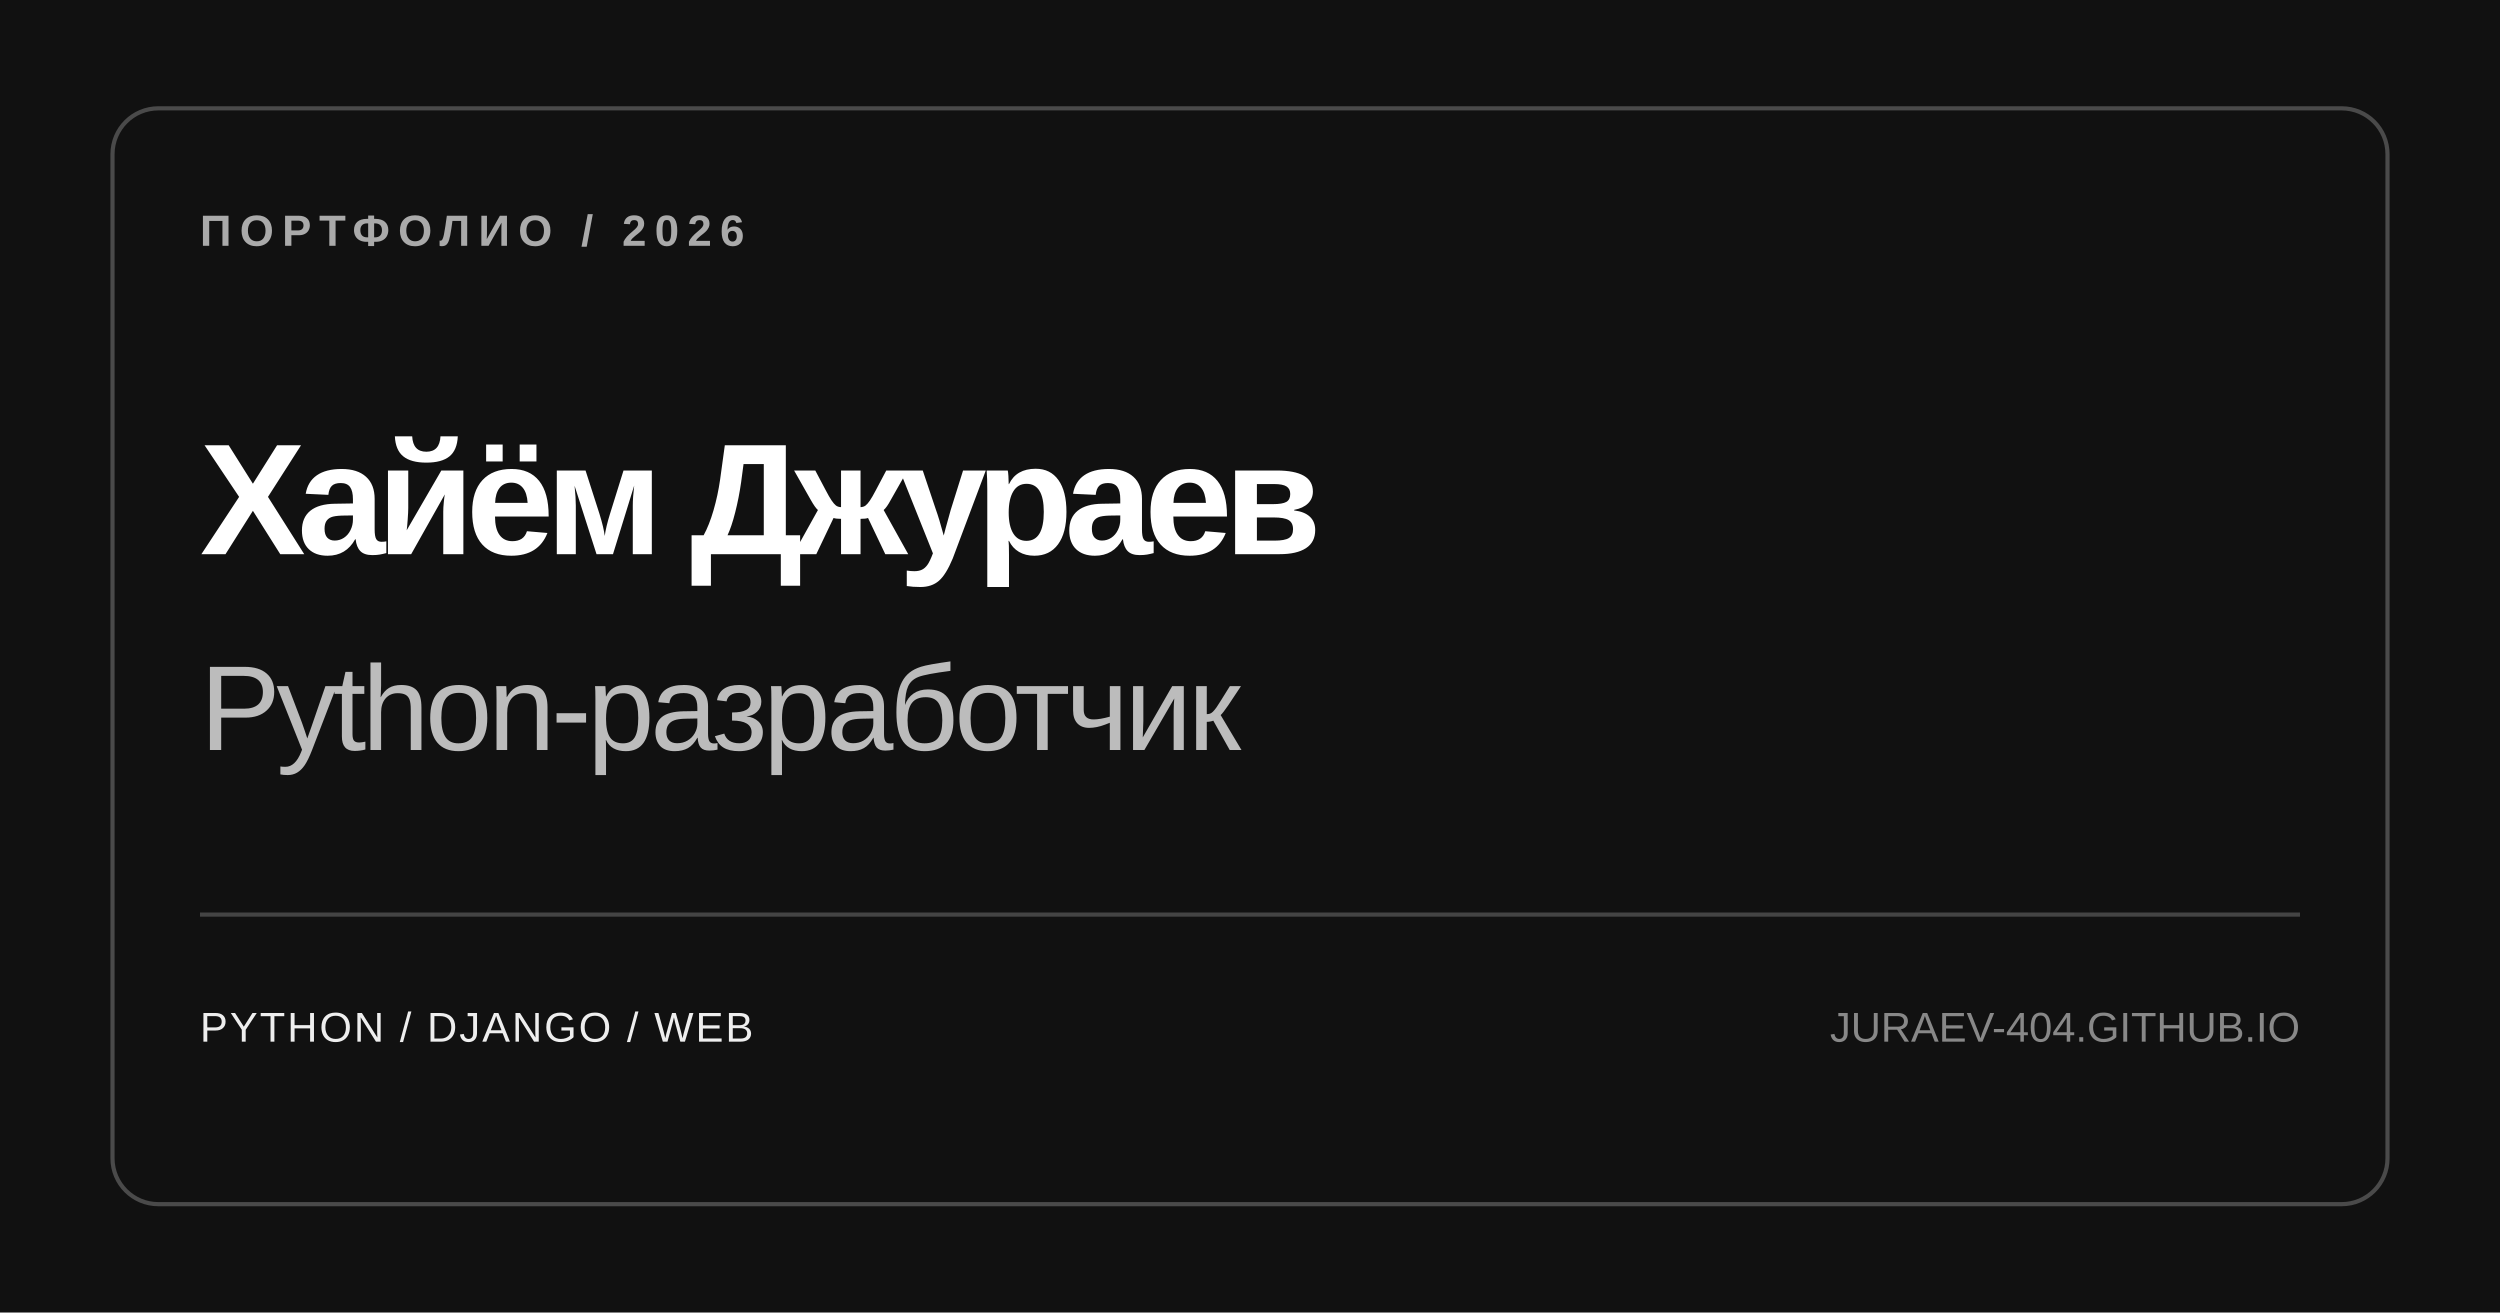
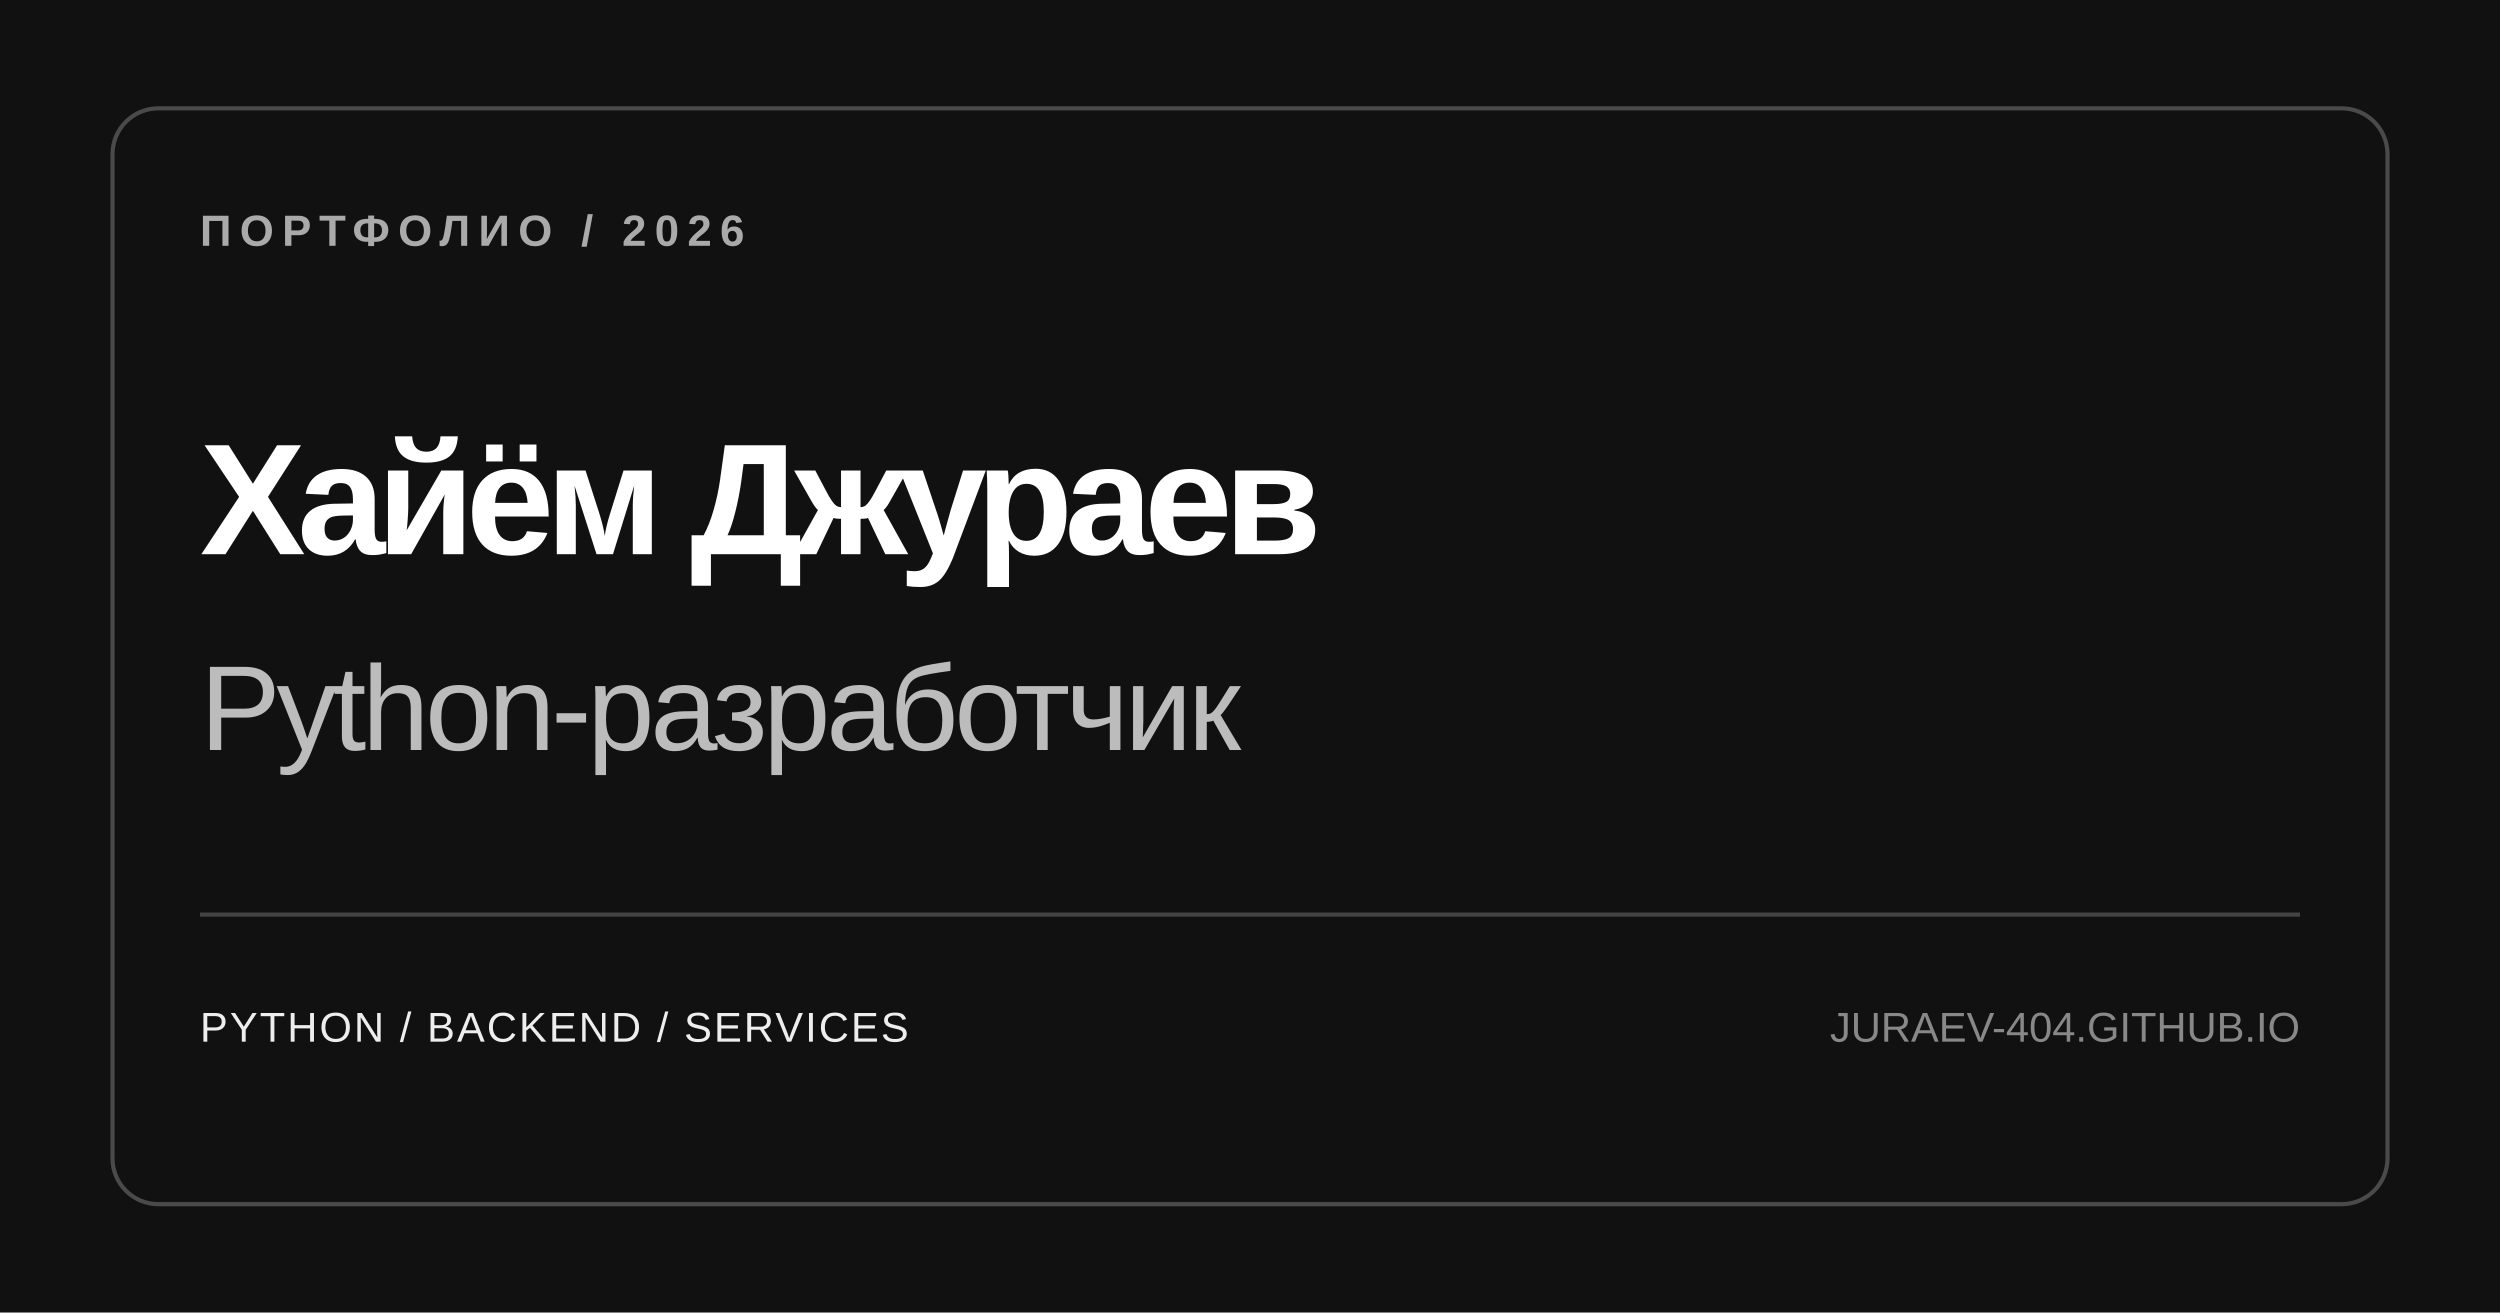
<svg xmlns="http://www.w3.org/2000/svg" width="1200" height="630" viewBox="0 0 1200 630">
  <rect width="1200" height="630" fill="#111" />
  <rect x="54" y="52" width="1092" height="526" rx="22" fill="none" stroke="#4a4a4a" stroke-width="2" />
  <text x="96" y="118" fill="#aaa" font-family="Arial,sans-serif" font-size="21" font-weight="700" letter-spacing="4">ПОРТФОЛИО / 2026</text>
  <text x="96" y="266" fill="#fff" font-family="Arial,sans-serif" font-size="76" font-weight="700" letter-spacing="-4">Хайём Джураев</text>
  <text x="96" y="360" fill="#bcbcbc" font-family="Arial,sans-serif" font-size="58" letter-spacing="-2">Python-разработчик</text>
  <line x1="96" y1="439" x2="1104" y2="439" stroke="#444" stroke-width="2" />
-   <text x="96" y="500" fill="#eee" font-family="Arial,sans-serif" font-size="20" letter-spacing="1">PYTHON  /  DJANGO  /  WEB</text>
+   <text x="96" y="500" fill="#eee" font-family="Arial,sans-serif" font-size="20" letter-spacing="1">PYTHON  /  BACKEND  /  SERVICES</text>
  <text x="1104" y="500" fill="#888" text-anchor="end" font-family="Arial,sans-serif" font-size="20">JURAEV-404.GITHUB.IO</text>
</svg>
